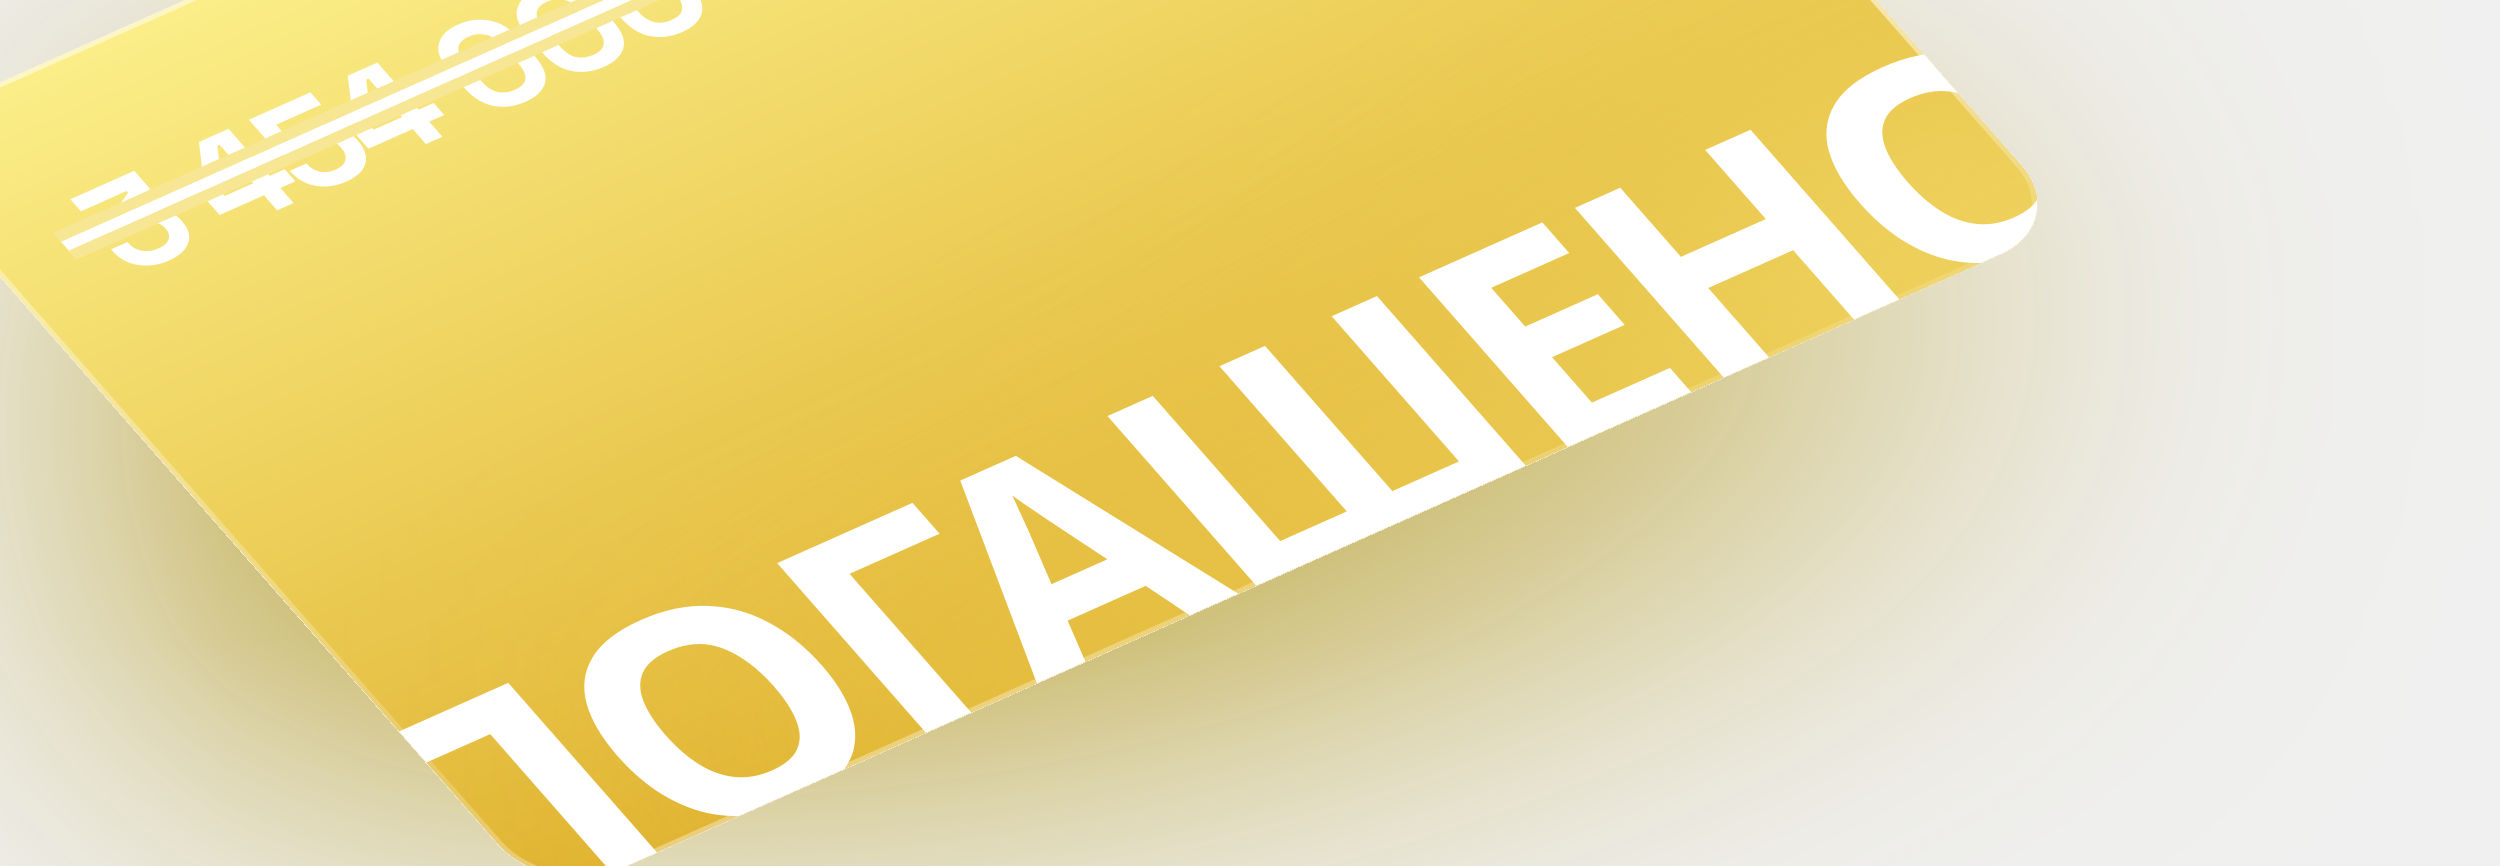
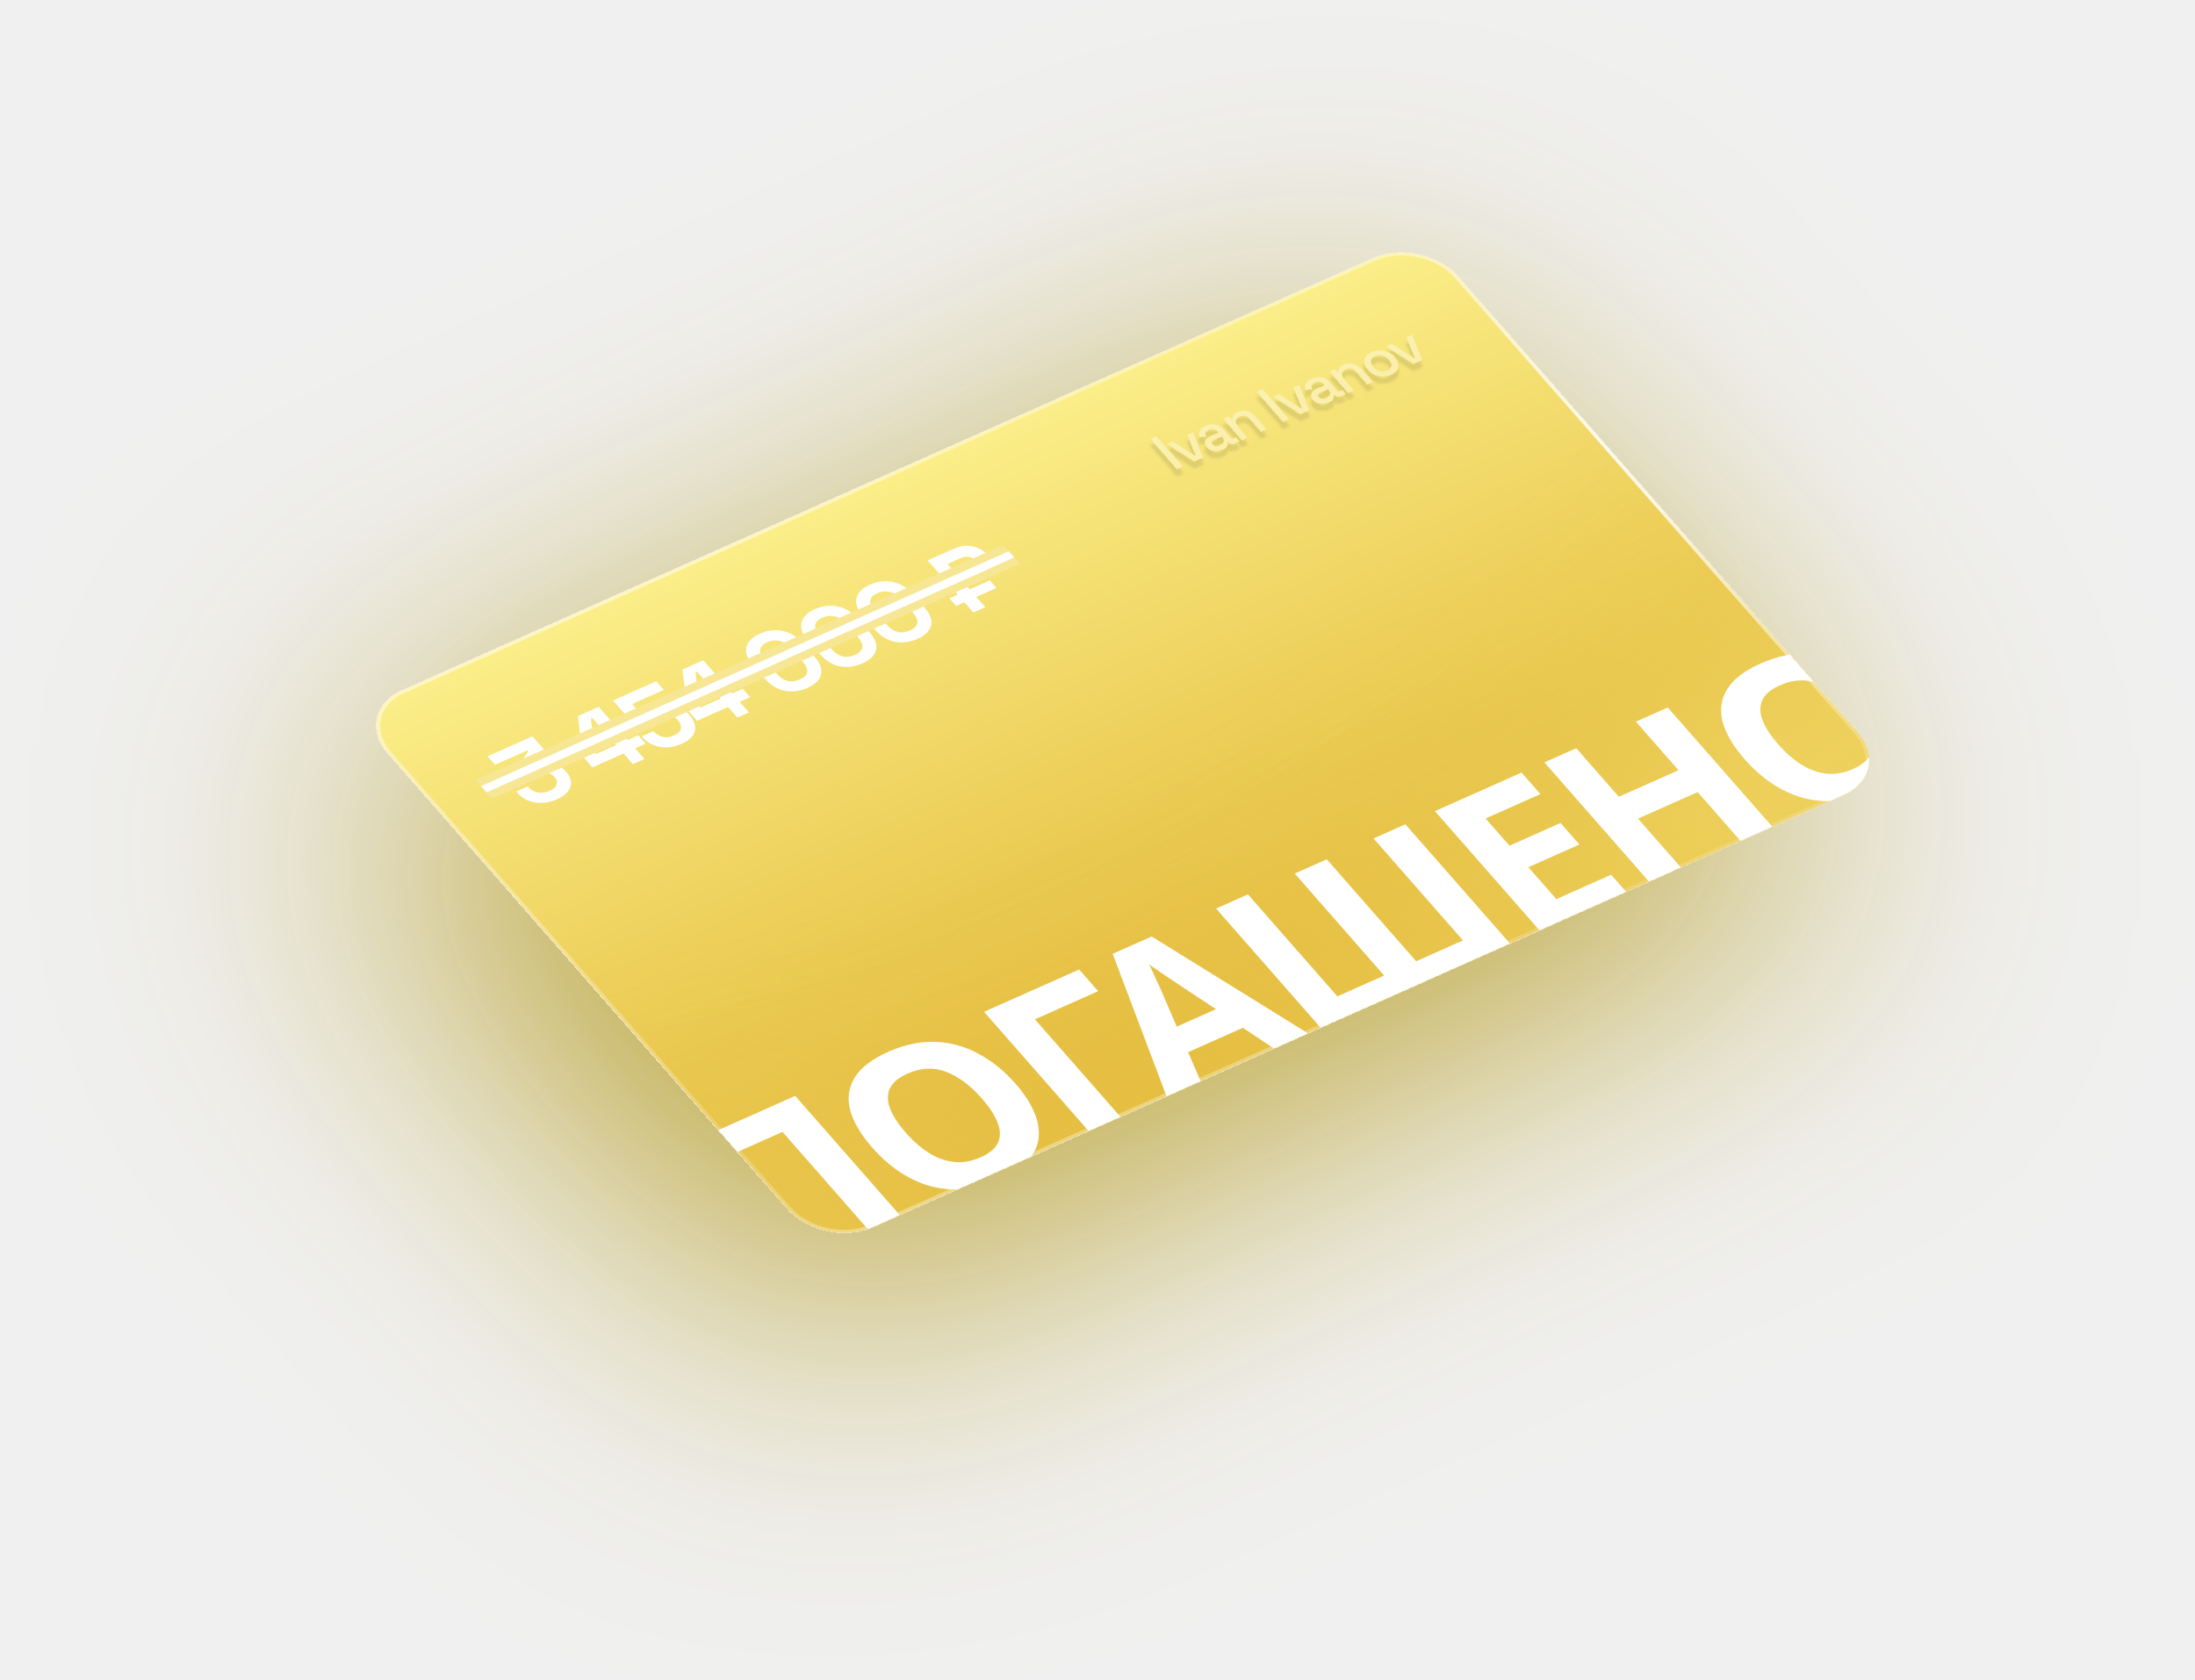
- <svg xmlns="http://www.w3.org/2000/svg" width="208" height="72" viewBox="0 0 208 72" fill="none">
+ <svg xmlns="http://www.w3.org/2000/svg" width="260" height="199" viewBox="0 0 260 199" fill="none">
  <g filter="url(#filter0_d_3_1929)">
    <g clip-path="url(#clip0_3_1929)">
-       <rect width="138.768" height="84.537" rx="6.38" transform="matrix(0.913545 -0.406737 0.659347 0.751838 -10.1602 11.4072)" fill="url(#paint0_linear_3_1929)" />
+       <rect width="138.768" height="84.537" rx="6.38" transform="matrix(0.913545 -0.406737 0.659347 0.751838 41.7451 84.442)" fill="url(#paint0_linear_3_1929)" />
      <g filter="url(#filter1_f_3_1929)">
-         <path d="M90.753 55.844C55.562 74.118 19.005 76.741 13.741 76.111L36.251 101.778L206.973 25.768L173.476 -12.428C169.875 5.746 125.945 37.569 90.753 55.844Z" fill="url(#paint1_linear_3_1929)" />
+         <path d="M142.659 128.878C107.467 147.153 70.911 149.776 65.646 149.146L88.156 174.813L258.878 98.803L225.381 60.607C221.78 78.781 177.85 110.604 142.659 128.878Z" fill="url(#paint1_linear_3_1929)" />
      </g>
-       <path d="M14.074 21.671C13.509 21.923 12.937 22.063 12.357 22.092C11.777 22.122 11.227 22.039 10.709 21.845C10.193 21.641 9.749 21.328 9.378 20.905L9.239 20.746L10.61 20.135L10.719 20.259C11.007 20.588 11.379 20.79 11.833 20.866C12.282 20.936 12.735 20.869 13.192 20.666C13.656 20.459 13.934 20.209 14.024 19.915C14.121 19.619 14.049 19.332 13.806 19.056L13.729 18.967C13.564 18.779 13.373 18.652 13.155 18.585C12.938 18.518 12.709 18.502 12.47 18.535C12.226 18.562 11.982 18.629 11.739 18.737L10.239 19.405L9.156 18.171L10.65 16.034L10.526 15.893L6.732 17.582L5.85 16.576L11.166 14.21L12.481 15.709L11.086 17.704L11.21 17.845L11.606 17.668C11.942 17.519 12.316 17.43 12.728 17.402C13.148 17.37 13.564 17.426 13.978 17.569C14.386 17.706 14.753 17.96 15.078 18.33L15.17 18.436C15.521 18.836 15.71 19.238 15.737 19.643C15.759 20.042 15.628 20.419 15.344 20.775C15.061 21.121 14.638 21.42 14.074 21.671ZM23.057 17.5L21.958 16.248L18.272 17.889L17.127 16.584L16.549 11.813L19.014 10.715L22.448 14.632L23.691 14.078L24.573 15.084L23.33 15.637L24.428 16.889L23.057 17.5ZM18.697 16.302L21.076 15.242L18.276 12.049L18.084 12.135L18.573 16.16L18.697 16.302ZM28.831 15.101C28.246 15.362 27.663 15.502 27.085 15.523C26.514 15.54 25.978 15.443 25.476 15.233C24.974 15.024 24.542 14.713 24.181 14.301L24.104 14.213L25.497 13.593L25.567 13.672C25.825 13.966 26.164 14.167 26.586 14.273C27.009 14.371 27.457 14.315 27.928 14.105C28.4 13.895 28.67 13.631 28.74 13.314C28.811 12.988 28.7 12.657 28.406 12.322L28.329 12.234C28.04 11.905 27.682 11.7 27.255 11.621C26.835 11.538 26.435 11.581 26.056 11.75C25.849 11.842 25.698 11.942 25.604 12.049C25.509 12.157 25.45 12.265 25.426 12.373C25.402 12.482 25.393 12.585 25.398 12.681L23.737 13.42L20.704 9.963L25.827 7.682L26.724 8.705L22.974 10.375L24.296 11.883L24.489 11.797C24.494 11.689 24.526 11.573 24.585 11.448C24.645 11.323 24.75 11.195 24.902 11.062C25.054 10.929 25.262 10.803 25.526 10.686C25.969 10.489 26.44 10.385 26.938 10.376C27.436 10.367 27.924 10.464 28.402 10.669C28.881 10.864 29.311 11.179 29.693 11.614L29.786 11.72C30.168 12.155 30.383 12.583 30.433 13.002C30.49 13.418 30.385 13.808 30.118 14.172C29.846 14.53 29.417 14.84 28.831 15.101ZM35.438 11.987L34.34 10.735L30.654 12.376L29.509 11.071L28.931 6.3L31.396 5.203L34.83 9.119L36.073 8.565L36.955 9.571L35.712 10.124L36.81 11.377L35.438 11.987ZM31.079 10.789L33.458 9.729L30.658 6.537L30.465 6.623L30.955 10.648L31.079 10.789ZM43.731 8.467C42.845 8.862 41.959 8.978 41.072 8.817C40.181 8.65 39.376 8.158 38.66 7.34L37.298 5.788C36.602 4.994 36.341 4.272 36.516 3.622C36.686 2.966 37.214 2.441 38.1 2.046C38.993 1.649 39.887 1.541 40.782 1.723C41.678 1.896 42.475 2.379 43.171 3.173L44.532 4.725C45.249 5.543 45.518 6.274 45.337 6.918C45.16 7.553 44.624 8.069 43.731 8.467ZM42.849 7.462C43.385 7.223 43.672 6.928 43.711 6.575C43.757 6.22 43.584 5.818 43.192 5.371L41.753 3.731C41.356 3.278 40.914 3.001 40.427 2.899C39.942 2.788 39.46 2.839 38.982 3.052C38.489 3.271 38.209 3.563 38.141 3.929C38.081 4.291 38.242 4.689 38.623 5.124L40.062 6.765C40.47 7.229 40.905 7.522 41.368 7.643C41.834 7.754 42.328 7.694 42.849 7.462ZM50.252 5.564C49.365 5.958 48.479 6.075 47.593 5.914C46.701 5.747 45.897 5.254 45.18 4.437L43.819 2.885C43.123 2.091 42.862 1.369 43.037 0.719C43.207 0.063 43.734 -0.463 44.62 -0.857C45.514 -1.255 46.407 -1.362 47.302 -1.18C48.199 -1.007 48.996 -0.524 49.692 0.27L51.053 1.822C51.77 2.64 52.038 3.37 51.858 4.015C51.68 4.65 51.145 5.166 50.252 5.564ZM49.37 4.558C49.906 4.32 50.193 4.024 50.231 3.672C50.277 3.316 50.104 2.915 49.712 2.468L48.273 0.828C47.877 0.375 47.434 0.098 46.948 -0.005C46.463 -0.116 45.981 -0.065 45.502 0.148C45.009 0.368 44.729 0.66 44.662 1.025C44.602 1.387 44.763 1.786 45.144 2.221L46.583 3.862C46.99 4.326 47.426 4.619 47.889 4.739C48.355 4.851 48.848 4.791 49.37 4.558ZM56.772 2.661C55.886 3.055 55 3.172 54.113 3.011C53.222 2.843 52.417 2.351 51.701 1.534L50.339 -0.018C49.643 -0.812 49.383 -1.534 49.557 -2.184C49.727 -2.84 50.255 -3.366 51.141 -3.76C52.034 -4.158 52.928 -4.266 53.823 -4.083C54.72 -3.91 55.516 -3.427 56.212 -2.633L57.574 -1.081C58.291 -0.264 58.559 0.467 58.379 1.111C58.201 1.747 57.665 2.263 56.772 2.661ZM55.89 1.655C56.426 1.417 56.713 1.121 56.752 0.769C56.798 0.413 56.625 0.012 56.233 -0.435L54.794 -2.075C54.397 -2.528 53.955 -2.806 53.468 -2.908C52.983 -3.019 52.502 -2.968 52.023 -2.755C51.53 -2.535 51.25 -2.243 51.182 -1.878C51.122 -1.516 51.283 -1.117 51.665 -0.682L53.103 0.958C53.511 1.423 53.946 1.716 54.41 1.836C54.875 1.948 55.369 1.888 55.89 1.655ZM61.344 -1.239L60.555 -2.139L61.541 -2.578L61.124 -3.054L60.138 -2.615L59.349 -3.515L60.335 -3.954L57.983 -6.635L61.113 -8.028C61.577 -8.235 62.046 -8.346 62.52 -8.36C63.001 -8.378 63.458 -8.3 63.89 -8.124C64.317 -7.954 64.685 -7.693 64.994 -7.34L65.103 -7.217C65.412 -6.864 65.576 -6.512 65.596 -6.161C65.623 -5.813 65.52 -5.489 65.286 -5.189C65.047 -4.895 64.703 -4.648 64.253 -4.447L62.538 -3.684L62.956 -3.208L65.335 -4.267L66.124 -3.367L63.745 -2.308L64.812 -1.091L63.398 -0.461L62.33 -1.678L61.344 -1.239ZM61.749 -4.583L63.325 -5.285C63.646 -5.428 63.848 -5.612 63.929 -5.836C64.005 -6.066 63.941 -6.299 63.734 -6.534L63.657 -6.622C63.446 -6.863 63.18 -7.007 62.862 -7.053C62.55 -7.103 62.23 -7.054 61.901 -6.908L60.326 -6.206L61.749 -4.583Z" fill="white" />
-       <path d="M41.046 77.764L28.179 63.092L42.286 56.811L55.154 71.483L51.383 73.161L40.787 61.078L34.22 64.002L44.816 76.085L41.046 77.764ZM68.38 55.365C69.377 56.502 70.11 57.614 70.577 58.701C71.049 59.767 71.23 60.791 71.12 61.774C71.026 62.749 70.594 63.656 69.824 64.494C69.072 65.324 67.971 66.062 66.523 66.707C65.075 67.351 63.653 67.736 62.259 67.862C60.869 67.966 59.536 67.846 58.261 67.499C56.989 67.132 55.771 66.56 54.604 65.784C53.454 65.001 52.381 64.041 51.383 62.904C50.05 61.383 49.19 59.928 48.804 58.537C48.435 57.14 48.604 55.855 49.312 54.683C50.025 53.489 51.355 52.459 53.302 51.592C55.233 50.732 57.099 50.339 58.9 50.414C60.689 50.474 62.382 50.94 63.978 51.81C65.579 52.659 67.047 53.844 68.38 55.365ZM55.372 61.157C56.273 62.184 57.206 62.997 58.171 63.596C59.136 64.195 60.125 64.545 61.14 64.646C62.154 64.747 63.185 64.564 64.234 64.097C65.316 63.615 66.007 63.031 66.308 62.345C66.626 61.651 66.61 60.867 66.261 59.994C65.928 59.114 65.311 58.16 64.41 57.132C63.053 55.584 61.64 54.528 60.172 53.962C58.704 53.397 57.171 53.469 55.573 54.181C54.508 54.655 53.816 55.239 53.499 55.933C53.181 56.627 53.189 57.414 53.521 58.294C53.854 59.175 54.471 60.129 55.372 61.157ZM75.92 41.836L78.172 44.405L70.682 47.74L81.296 59.843L77.526 61.522L64.659 46.85L75.92 41.836ZM99.679 51.658L95.317 48.743L88.825 51.634L90.591 55.705L86.521 57.517L79.892 39.982L84.511 37.925L103.749 49.846L99.679 51.658ZM87.84 43.701C87.552 43.505 87.186 43.258 86.74 42.962C86.295 42.665 85.843 42.361 85.386 42.05C84.928 41.74 84.538 41.466 84.214 41.229C84.371 41.54 84.555 41.934 84.766 42.412C84.981 42.869 85.184 43.312 85.375 43.741C85.571 44.149 85.702 44.443 85.767 44.623L87.486 48.602L92.13 46.534L87.84 43.701ZM127.43 39.303L105.008 49.286L92.141 34.614L95.912 32.935L106.508 45.018L112.051 42.55L101.455 30.467L105.25 28.777L115.846 40.86L121.389 38.392L110.793 26.309L114.563 24.631L127.43 39.303ZM141.191 33.176L130.929 37.745L118.062 23.073L128.324 18.504L130.559 21.052L124.067 23.943L126.896 27.169L132.939 24.479L135.173 27.027L129.131 29.717L132.447 33.498L138.939 30.608L141.191 33.176ZM158.509 25.466L154.739 27.145L149.188 20.815L142.122 23.961L147.672 30.291L143.902 31.969L131.035 17.297L134.805 15.618L139.851 21.372L146.917 18.226L141.871 12.472L145.642 10.794L158.509 25.466ZM171.724 9.353C172.721 10.49 173.453 11.602 173.921 12.69C174.393 13.756 174.574 14.78 174.463 15.762C174.369 16.738 173.938 17.644 173.168 18.482C172.415 19.312 171.315 20.05 169.866 20.695C168.418 21.34 166.997 21.725 165.603 21.85C164.213 21.955 162.88 21.834 161.604 21.488C160.333 21.12 159.114 20.549 157.948 19.773C156.798 18.989 155.724 18.029 154.727 16.892C153.394 15.371 152.534 13.916 152.148 12.526C151.779 11.128 151.948 9.843 152.656 8.671C153.368 7.478 154.698 6.447 156.646 5.58C158.577 4.721 160.443 4.328 162.244 4.402C164.033 4.463 165.726 4.928 167.322 5.798C168.923 6.648 170.39 7.832 171.724 9.353ZM158.715 15.145C159.616 16.172 160.549 16.986 161.514 17.585C162.479 18.184 163.469 18.533 164.483 18.634C165.498 18.735 166.529 18.552 167.578 18.085C168.66 17.603 169.351 17.019 169.652 16.333C169.969 15.639 169.953 14.856 169.604 13.983C169.272 13.102 168.655 12.148 167.754 11.121C166.396 9.573 164.984 8.516 163.516 7.95C162.047 7.385 160.514 7.458 158.916 8.169C157.851 8.644 157.16 9.228 156.842 9.921C156.525 10.615 156.532 11.402 156.865 12.283C157.197 13.164 157.814 14.117 158.715 15.145Z" fill="white" />
-       <line y1="-0.489" x2="68.432" y2="-0.489" transform="matrix(0.913545 -0.406737 0.659347 0.751838 6.36372 21.5854)" stroke="#F7E794" stroke-width="0.978" />
-       <line y1="-0.489" x2="68.432" y2="-0.489" transform="matrix(0.913545 -0.406737 0.659347 0.751838 6.36372 21.5854)" stroke="#F7E794" stroke-width="0.978" />
-       <line y1="-0.489" x2="68.432" y2="-0.489" transform="matrix(0.913545 -0.406737 0.659347 0.751838 5.07455 20.1154)" stroke="#F7E794" stroke-width="0.978" />
-       <line y1="-0.489" x2="68.432" y2="-0.489" transform="matrix(0.913545 -0.406737 0.659347 0.751838 5.07455 20.1154)" stroke="#F7E794" stroke-width="0.978" />
-       <line y1="-0.489" x2="68.432" y2="-0.489" transform="matrix(0.913545 -0.406737 0.659347 0.751838 5.71915 20.8504)" stroke="white" stroke-width="0.978" />
+       <path d="M65.979 94.706C65.414 94.957 64.842 95.098 64.262 95.127C63.682 95.157 63.133 95.074 62.614 94.88C62.098 94.676 61.654 94.363 61.283 93.939L61.144 93.781L62.516 93.17L62.624 93.293C62.913 93.623 63.284 93.825 63.738 93.901C64.187 93.971 64.64 93.904 65.097 93.701C65.561 93.494 65.839 93.244 65.929 92.95C66.026 92.653 65.954 92.367 65.712 92.09L65.634 92.002C65.469 91.814 65.278 91.687 65.06 91.62C64.843 91.553 64.615 91.536 64.375 91.569C64.131 91.596 63.887 91.664 63.644 91.772L62.144 92.44L61.061 91.205L62.555 89.069L62.431 88.927L58.637 90.617L57.755 89.611L63.071 87.244L64.386 88.744L62.991 90.738L63.115 90.88L63.511 90.703C63.847 90.553 64.221 90.465 64.633 90.436C65.053 90.405 65.469 90.461 65.883 90.604C66.291 90.741 66.658 90.995 66.983 91.365L67.076 91.471C67.426 91.871 67.615 92.273 67.642 92.678C67.664 93.077 67.533 93.454 67.249 93.809C66.967 94.156 66.543 94.455 65.979 94.706ZM74.962 90.535L73.864 89.282L70.177 90.924L69.032 89.619L68.454 84.848L70.919 83.75L74.353 87.666L75.597 87.113L76.478 88.118L75.235 88.672L76.334 89.924L74.962 90.535ZM70.603 89.336L72.982 88.277L70.182 85.084L69.989 85.17L70.479 89.195L70.603 89.336ZM80.737 88.135C80.151 88.396 79.569 88.537 78.99 88.557C78.419 88.575 77.883 88.478 77.381 88.268C76.879 88.058 76.448 87.748 76.087 87.336L76.009 87.248L77.403 86.628L77.472 86.707C77.73 87.001 78.07 87.201 78.491 87.308C78.914 87.406 79.362 87.35 79.833 87.14C80.305 86.93 80.576 86.666 80.645 86.349C80.717 86.023 80.606 85.692 80.312 85.357L80.234 85.269C79.945 84.939 79.587 84.735 79.16 84.656C78.74 84.573 78.34 84.616 77.962 84.784C77.754 84.877 77.604 84.977 77.509 85.084C77.415 85.191 77.356 85.3 77.332 85.408C77.308 85.517 77.298 85.619 77.303 85.715L75.642 86.455L72.61 82.998L77.732 80.717L78.63 81.74L74.879 83.41L76.201 84.918L76.394 84.832C76.399 84.724 76.431 84.608 76.49 84.483C76.55 84.358 76.656 84.23 76.807 84.097C76.959 83.964 77.167 83.838 77.431 83.721C77.874 83.523 78.345 83.42 78.843 83.411C79.342 83.401 79.83 83.499 80.307 83.703C80.786 83.899 81.217 84.214 81.598 84.649L81.691 84.755C82.073 85.19 82.288 85.617 82.338 86.037C82.395 86.453 82.29 86.843 82.023 87.207C81.751 87.565 81.323 87.875 80.737 88.135ZM87.344 85.022L86.245 83.77L82.559 85.411L81.414 84.106L80.836 79.335L83.301 78.237L86.735 82.153L87.978 81.6L88.86 82.606L87.617 83.159L88.716 84.411L87.344 85.022ZM82.984 83.823L85.364 82.764L82.564 79.571L82.371 79.657L82.861 83.682L82.984 83.823ZM95.636 81.502C94.75 81.896 93.864 82.013 92.977 81.852C92.086 81.684 91.281 81.192 90.565 80.375L89.203 78.823C88.507 78.029 88.247 77.307 88.421 76.657C88.591 76.001 89.119 75.475 90.005 75.081C90.898 74.683 91.792 74.576 92.687 74.758C93.584 74.931 94.38 75.414 95.076 76.208L96.438 77.76C97.154 78.578 97.423 79.308 97.243 79.953C97.065 80.588 96.529 81.104 95.636 81.502ZM94.754 80.496C95.29 80.258 95.577 79.962 95.616 79.61C95.662 79.254 95.489 78.853 95.097 78.406L93.658 76.766C93.261 76.313 92.819 76.035 92.332 75.933C91.847 75.822 91.365 75.873 90.887 76.086C90.394 76.306 90.114 76.598 90.046 76.963C89.986 77.325 90.147 77.724 90.529 78.159L91.968 79.799C92.375 80.264 92.81 80.557 93.274 80.677C93.739 80.789 94.233 80.729 94.754 80.496ZM102.157 78.599C101.271 78.993 100.385 79.11 99.498 78.948C98.606 78.781 97.802 78.289 97.085 77.472L95.724 75.919C95.028 75.126 94.767 74.404 94.942 73.754C95.112 73.097 95.64 72.572 96.526 72.178C97.419 71.78 98.313 71.672 99.207 71.855C100.104 72.028 100.901 72.511 101.597 73.305L102.958 74.857C103.675 75.674 103.943 76.405 103.763 77.049C103.585 77.685 103.05 78.201 102.157 78.599ZM101.275 77.593C101.811 77.355 102.098 77.059 102.137 76.707C102.182 76.351 102.009 75.95 101.617 75.503L100.179 73.862C99.782 73.41 99.34 73.132 98.853 73.03C98.368 72.919 97.886 72.97 97.407 73.183C96.914 73.403 96.634 73.695 96.567 74.06C96.507 74.422 96.668 74.821 97.049 75.256L98.488 76.896C98.895 77.361 99.331 77.653 99.794 77.774C100.26 77.886 100.753 77.826 101.275 77.593ZM108.677 75.696C107.791 76.09 106.905 76.207 106.019 76.045C105.127 75.878 104.323 75.386 103.606 74.569L102.245 73.016C101.548 72.222 101.288 71.501 101.463 70.85C101.632 70.194 102.16 69.669 103.046 69.275C103.939 68.877 104.833 68.769 105.728 68.951C106.625 69.124 107.421 69.608 108.118 70.401L109.479 71.954C110.196 72.771 110.464 73.502 110.284 74.146C110.106 74.781 109.57 75.298 108.677 75.696ZM107.796 74.69C108.331 74.451 108.619 74.156 108.657 73.804C108.703 73.448 108.53 73.047 108.138 72.6L106.699 70.959C106.302 70.507 105.86 70.229 105.373 70.127C104.889 70.016 104.407 70.067 103.928 70.28C103.435 70.5 103.155 70.792 103.088 71.157C103.028 71.519 103.188 71.918 103.57 72.353L105.009 73.993C105.416 74.458 105.852 74.75 106.315 74.871C106.78 74.983 107.274 74.922 107.796 74.69ZM113.25 71.796L112.461 70.896L113.447 70.457L113.029 69.981L112.043 70.42L111.254 69.52L112.24 69.081L109.888 66.4L113.018 65.007C113.482 64.8 113.951 64.689 114.425 64.674C114.906 64.656 115.363 64.735 115.795 64.911C116.222 65.08 116.59 65.342 116.899 65.695L117.008 65.818C117.317 66.171 117.482 66.523 117.501 66.874C117.528 67.221 117.425 67.545 117.191 67.846C116.953 68.14 116.608 68.387 116.158 68.588L114.444 69.351L114.861 69.827L117.24 68.768L118.029 69.668L115.65 70.727L116.718 71.944L115.303 72.574L114.236 71.357L113.25 71.796ZM113.655 68.451L115.23 67.75C115.551 67.607 115.753 67.423 115.834 67.199C115.911 66.969 115.846 66.736 115.639 66.501L115.562 66.412C115.351 66.171 115.086 66.028 114.767 65.982C114.455 65.932 114.135 65.981 113.807 66.127L112.231 66.829L113.655 68.451Z" fill="white" />
+       <path d="M92.951 150.798L80.084 136.126L94.192 129.845L107.059 144.517L103.288 146.196L92.692 134.113L86.125 137.037L96.722 149.12L92.951 150.798ZM120.286 128.399C121.283 129.537 122.015 130.649 122.482 131.736C122.954 132.802 123.135 133.826 123.025 134.809C122.931 135.784 122.499 136.69 121.73 137.528C120.977 138.359 119.876 139.096 118.428 139.741C116.98 140.386 115.558 140.771 114.164 140.897C112.774 141.001 111.442 140.88 110.166 140.534C108.895 140.167 107.676 139.595 106.509 138.819C105.359 138.036 104.286 137.075 103.289 135.938C101.955 134.418 101.095 132.962 100.71 131.572C100.34 130.175 100.51 128.89 101.217 127.717C101.93 126.524 103.26 125.494 105.207 124.627C107.138 123.767 109.004 123.374 110.805 123.449C112.594 123.509 114.287 123.975 115.884 124.845C117.485 125.694 118.952 126.879 120.286 128.399ZM107.277 134.191C108.178 135.219 109.111 136.032 110.076 136.631C111.041 137.23 112.031 137.58 113.045 137.681C114.059 137.781 115.091 137.598 116.139 137.132C117.221 136.65 117.913 136.066 118.213 135.379C118.531 134.686 118.515 133.902 118.166 133.029C117.833 132.149 117.217 131.195 116.315 130.167C114.958 128.619 113.545 127.562 112.077 126.997C110.609 126.431 109.076 126.504 107.478 127.216C106.413 127.69 105.721 128.274 105.404 128.968C105.086 129.662 105.094 130.449 105.426 131.329C105.759 132.21 106.376 133.164 107.277 134.191ZM127.825 114.871L130.078 117.439L122.587 120.775L133.201 132.878L129.431 134.557L116.564 119.885L127.825 114.871ZM151.584 124.693L147.222 121.778L140.731 124.668L142.496 128.74L138.426 130.552L131.797 113.017L136.416 110.96L155.654 122.881L151.584 124.693ZM139.745 116.735C139.458 116.54 139.091 116.293 138.645 115.996C138.2 115.699 137.748 115.396 137.291 115.085C136.833 114.775 136.443 114.501 136.119 114.264C136.276 114.575 136.46 114.969 136.671 115.447C136.886 115.903 137.089 116.346 137.28 116.776C137.476 117.184 137.607 117.478 137.673 117.658L139.391 121.636L144.035 119.569L139.745 116.735ZM179.336 112.338L156.913 122.321L144.046 107.649L147.817 105.97L158.413 118.053L163.956 115.585L153.36 103.502L157.155 101.812L167.751 113.895L173.295 111.427L162.698 99.344L166.468 97.666L179.336 112.338ZM193.096 106.211L182.834 110.78L169.967 96.108L180.229 91.539L182.464 94.087L175.972 96.977L178.801 100.204L184.844 97.513L187.078 100.061L181.036 102.752L184.352 106.533L190.844 103.642L193.096 106.211ZM210.414 98.501L206.644 100.179L201.093 93.85L194.027 96.996L199.578 103.325L195.807 105.004L182.94 90.332L186.711 88.653L191.756 94.407L198.823 91.261L193.777 85.507L197.547 83.829L210.414 98.501ZM223.629 82.388C224.626 83.525 225.359 84.637 225.826 85.724C226.298 86.79 226.479 87.815 226.368 88.797C226.275 89.772 225.843 90.679 225.073 91.517C224.32 92.347 223.22 93.085 221.772 93.73C220.323 94.374 218.902 94.76 217.508 94.885C216.118 94.99 214.785 94.869 213.509 94.522C212.238 94.155 211.019 93.583 209.853 92.807C208.703 92.024 207.63 91.064 206.632 89.927C205.299 88.406 204.439 86.951 204.053 85.561C203.684 84.163 203.853 82.878 204.561 81.706C205.273 80.512 206.603 79.482 208.551 78.615C210.482 77.755 212.348 77.363 214.149 77.437C215.938 77.498 217.631 77.963 219.227 78.833C220.828 79.682 222.296 80.867 223.629 82.388ZM210.62 88.18C211.521 89.207 212.455 90.02 213.42 90.619C214.385 91.218 215.374 91.568 216.388 91.669C217.403 91.77 218.434 91.587 219.483 91.12C220.565 90.638 221.256 90.054 221.557 89.368C221.874 88.674 221.859 87.891 221.509 87.017C221.177 86.137 220.56 85.183 219.659 84.156C218.302 82.607 216.889 81.551 215.421 80.985C213.953 80.42 212.42 80.493 210.822 81.204C209.756 81.678 209.065 82.263 208.748 82.956C208.43 83.65 208.438 84.437 208.77 85.318C209.103 86.198 209.719 87.152 210.62 88.18Z" fill="white" />
+       <g opacity="0.4" filter="url(#filter2_d_3_1929)">
+         <path d="M139.428 55.561L136.299 51.993L136.968 51.695L140.096 55.263L139.428 55.561ZM141.477 54.648L138.245 52.593L138.92 52.293L141.595 54.057L141.694 54.013L140.642 51.526L141.317 51.226L142.492 54.196L141.477 54.648ZM144.817 53.26C144.598 53.358 144.375 53.414 144.148 53.43C143.925 53.445 143.71 53.415 143.503 53.342C143.299 53.267 143.123 53.145 142.974 52.975C142.822 52.802 142.747 52.637 142.747 52.481C142.749 52.319 142.812 52.171 142.934 52.036C143.061 51.9 143.236 51.781 143.459 51.682L144.388 51.269L144.245 51.105C144.117 50.959 143.96 50.866 143.775 50.825C143.591 50.785 143.387 50.814 143.164 50.914C142.945 51.011 142.815 51.128 142.774 51.264C142.733 51.401 142.753 51.545 142.835 51.698L142.102 51.804C142.033 51.646 142.004 51.489 142.016 51.333C142.029 51.171 142.097 51.016 142.219 50.867C142.341 50.718 142.53 50.587 142.786 50.472C143.182 50.296 143.567 50.24 143.94 50.306C144.313 50.371 144.633 50.557 144.902 50.863L145.809 51.897C145.898 51.999 146.001 52.025 146.116 51.973L146.377 51.857L146.761 52.295L146.284 52.508C146.14 52.572 145.995 52.594 145.851 52.573C145.706 52.553 145.588 52.489 145.495 52.384L145.482 52.369L145.389 52.41C145.401 52.476 145.403 52.557 145.397 52.655C145.39 52.752 145.346 52.855 145.262 52.963C145.176 53.067 145.028 53.166 144.817 53.26ZM144.53 52.786C144.786 52.672 144.94 52.52 144.993 52.331C145.042 52.139 144.975 51.938 144.79 51.727L144.745 51.676L143.854 52.073C143.684 52.149 143.575 52.24 143.525 52.347C143.473 52.451 143.497 52.56 143.599 52.676C143.7 52.791 143.834 52.859 144.001 52.88C144.168 52.9 144.344 52.868 144.53 52.786ZM147.133 52.13L144.93 49.617L145.555 49.339L145.886 49.716L145.985 49.672C145.954 49.544 145.973 49.403 146.045 49.248C146.116 49.094 146.298 48.951 146.591 48.821C146.822 48.718 147.064 48.669 147.316 48.675C147.572 48.679 147.82 48.736 148.06 48.847C148.298 48.954 148.512 49.116 148.702 49.334L150.025 50.842L149.388 51.126L148.1 49.658C147.91 49.441 147.704 49.31 147.482 49.267C147.258 49.221 147.03 49.249 146.799 49.352C146.534 49.47 146.384 49.636 146.348 49.85C146.317 50.063 146.42 50.305 146.658 50.577L147.771 51.846L147.133 52.13ZM152.008 49.959L148.879 46.392L149.548 46.094L152.677 49.662L152.008 49.959ZM154.057 49.047L150.826 46.992L151.501 46.692L154.176 48.456L154.275 48.411L153.222 45.925L153.897 45.624L155.073 48.595L154.057 49.047ZM157.397 47.659C157.179 47.757 156.956 47.813 156.729 47.829C156.506 47.843 156.291 47.814 156.083 47.741C155.88 47.666 155.703 47.544 155.555 47.374C155.403 47.201 155.327 47.036 155.328 46.88C155.33 46.718 155.392 46.57 155.515 46.435C155.642 46.298 155.816 46.18 156.039 46.081L156.968 45.667L156.825 45.504C156.697 45.358 156.541 45.265 156.356 45.224C156.171 45.184 155.967 45.213 155.744 45.312C155.525 45.41 155.395 45.527 155.354 45.663C155.313 45.8 155.334 45.944 155.416 46.096L154.683 46.203C154.613 46.045 154.584 45.888 154.596 45.731C154.609 45.57 154.677 45.414 154.799 45.266C154.921 45.117 155.11 44.985 155.366 44.871C155.762 44.695 156.147 44.639 156.52 44.705C156.893 44.77 157.214 44.956 157.482 45.262L158.389 46.296C158.479 46.398 158.581 46.423 158.697 46.372L158.957 46.256L159.341 46.694L158.864 46.907C158.72 46.971 158.576 46.993 158.431 46.972C158.287 46.951 158.168 46.888 158.076 46.783L158.062 46.768L157.969 46.809C157.981 46.875 157.984 46.956 157.977 47.054C157.971 47.151 157.926 47.254 157.843 47.362C157.756 47.466 157.608 47.565 157.397 47.659ZM157.11 47.184C157.366 47.071 157.521 46.919 157.573 46.73C157.623 46.538 157.555 46.337 157.371 46.126L157.326 46.075L156.434 46.472C156.265 46.548 156.155 46.639 156.106 46.746C156.053 46.85 156.078 46.959 156.179 47.075C156.28 47.19 156.414 47.258 156.581 47.278C156.748 47.298 156.925 47.267 157.11 47.184ZM159.714 46.529L157.51 44.016L158.136 43.737L158.467 44.115L158.566 44.07C158.534 43.943 158.554 43.802 158.625 43.647C158.696 43.493 158.878 43.35 159.171 43.22C159.403 43.117 159.644 43.068 159.896 43.074C160.152 43.078 160.401 43.135 160.641 43.246C160.878 43.353 161.092 43.515 161.283 43.732L162.606 45.241L161.968 45.525L160.681 44.057C160.49 43.84 160.284 43.709 160.062 43.666C159.838 43.62 159.61 43.648 159.379 43.751C159.115 43.868 158.965 44.035 158.929 44.249C158.897 44.462 159 44.704 159.239 44.975L160.352 46.245L159.714 46.529ZM164.769 44.377C164.464 44.513 164.147 44.583 163.818 44.588C163.49 44.587 163.173 44.521 162.867 44.388C162.561 44.255 162.292 44.056 162.059 43.791L161.992 43.714C161.76 43.449 161.628 43.191 161.598 42.94C161.564 42.686 161.619 42.454 161.762 42.243C161.909 42.032 162.135 41.858 162.441 41.722C162.746 41.586 163.065 41.517 163.397 41.516C163.728 41.514 164.047 41.58 164.353 41.713C164.657 41.843 164.924 42.04 165.157 42.305L165.224 42.382C165.456 42.647 165.589 42.906 165.623 43.161C165.656 43.415 165.6 43.648 165.453 43.86C165.303 44.069 165.075 44.241 164.769 44.377ZM164.358 43.908C164.639 43.783 164.802 43.609 164.847 43.386C164.893 43.157 164.802 42.912 164.573 42.65L164.532 42.605C164.303 42.343 164.037 42.178 163.736 42.109C163.431 42.036 163.137 42.064 162.852 42.191C162.575 42.314 162.414 42.489 162.367 42.718C162.322 42.941 162.414 43.184 162.644 43.445L162.684 43.491C162.913 43.753 163.18 43.92 163.485 43.992C163.79 44.059 164.081 44.031 164.358 43.908ZM167.436 43.091L164.204 41.036L164.879 40.735L167.554 42.499L167.653 42.455L166.601 39.969L167.276 39.668L168.451 42.638L167.436 43.091Z" fill="white" />
+       </g>
+       <line y1="-0.489" x2="68.432" y2="-0.489" transform="matrix(0.913545 -0.406737 0.659347 0.751838 58.2689 94.6202)" stroke="#F7E794" stroke-width="0.978" />
+       <line y1="-0.489" x2="68.432" y2="-0.489" transform="matrix(0.913545 -0.406737 0.659347 0.751838 58.2689 94.6202)" stroke="#F7E794" stroke-width="0.978" />
+       <line y1="-0.489" x2="68.432" y2="-0.489" transform="matrix(0.913545 -0.406737 0.659347 0.751838 56.9798 93.1502)" stroke="#F7E794" stroke-width="0.978" />
+       <line y1="-0.489" x2="68.432" y2="-0.489" transform="matrix(0.913545 -0.406737 0.659347 0.751838 56.9798 93.1502)" stroke="#F7E794" stroke-width="0.978" />
+       <line y1="-0.489" x2="68.432" y2="-0.489" transform="matrix(0.913545 -0.406737 0.659347 0.751838 57.6244 93.8852)" stroke="white" stroke-width="0.978" />
    </g>
-     <rect x="0.314" y="0.069" width="138.369" height="84.138" rx="6.181" transform="matrix(0.913545 -0.406737 0.659347 0.751838 -10.1784 11.5519)" stroke="url(#paint2_radial_3_1929)" stroke-width="0.399" />
-     <rect x="0.314" y="0.069" width="138.369" height="84.138" rx="6.181" transform="matrix(0.913545 -0.406737 0.659347 0.751838 -10.1784 11.5519)" stroke="url(#paint3_radial_3_1929)" stroke-width="0.399" />
-     <rect x="0.314" y="0.069" width="138.369" height="84.138" rx="6.181" transform="matrix(0.913545 -0.406737 0.659347 0.751838 -10.1784 11.5519)" stroke="url(#paint4_radial_3_1929)" stroke-width="0.399" />
+     <rect x="0.314" y="0.069" width="138.369" height="84.138" rx="6.181" transform="matrix(0.913545 -0.406737 0.659347 0.751838 41.7268 84.5866)" stroke="url(#paint2_radial_3_1929)" stroke-width="0.399" />
+     <rect x="0.314" y="0.069" width="138.369" height="84.138" rx="6.181" transform="matrix(0.913545 -0.406737 0.659347 0.751838 41.7268 84.5866)" stroke="url(#paint3_radial_3_1929)" stroke-width="0.399" />
+     <rect x="0.314" y="0.069" width="138.369" height="84.138" rx="6.181" transform="matrix(0.913545 -0.406737 0.659347 0.751838 41.7268 84.5866)" stroke="url(#paint4_radial_3_1929)" stroke-width="0.399" />
  </g>
  <defs>
-     <filter id="filter0_d_3_1929" x="-54.55" y="-74.061" width="262.51" height="200" filterUnits="userSpaceOnUse" color-interpolation-filters="sRGB">
+     <filter id="filter0_d_3_1929" x="-2.644" y="-1.027" width="262.51" height="200" filterUnits="userSpaceOnUse" color-interpolation-filters="sRGB">
      <feFlood flood-opacity="0" result="BackgroundImageFix" />
      <feColorMatrix in="SourceAlpha" type="matrix" values="0 0 0 0 0 0 0 0 0 0 0 0 0 0 0 0 0 0 127 0" result="hardAlpha" />
      <feOffset dx="-4.389" dy="10.973" />
      <feGaussianBlur stdDeviation="20" />
      <feComposite in2="hardAlpha" operator="out" />
      <feColorMatrix type="matrix" values="0 0 0 0 0.738 0 0 0 0 0.652 0 0 0 0 0.223 0 0 0 1 0" />
      <feBlend mode="normal" in2="BackgroundImageFix" result="effect1_dropShadow_3_1929" />
      <feBlend mode="normal" in="SourceGraphic" in2="effect1_dropShadow_3_1929" result="shape" />
    </filter>
-     <filter id="filter1_f_3_1929" x="-14.97" y="-41.138" width="250.653" height="171.627" filterUnits="userSpaceOnUse" color-interpolation-filters="sRGB">
+     <filter id="filter1_f_3_1929" x="36.936" y="31.896" width="250.653" height="171.627" filterUnits="userSpaceOnUse" color-interpolation-filters="sRGB">
      <feFlood flood-opacity="0" result="BackgroundImageFix" />
      <feBlend mode="normal" in="SourceGraphic" in2="BackgroundImageFix" result="shape" />
      <feGaussianBlur stdDeviation="14.355" result="effect1_foregroundBlur_3_1929" />
+     </filter>
+     <filter id="filter2_d_3_1929" x="135.9" y="38.613" width="34.041" height="18.215" filterUnits="userSpaceOnUse" color-interpolation-filters="sRGB">
+       <feFlood flood-opacity="0" result="BackgroundImageFix" />
+       <feColorMatrix in="SourceAlpha" type="matrix" values="0 0 0 0 0 0 0 0 0 0 0 0 0 0 0 0 0 0 127 0" result="hardAlpha" />
+       <feOffset dy="0.798" />
+       <feGaussianBlur stdDeviation="0.199" />
+       <feComposite in2="hardAlpha" operator="out" />
+       <feColorMatrix type="matrix" values="0 0 0 0 0 0 0 0 0 0 0 0 0 0 0 0 0 0 0.25 0" />
+       <feBlend mode="normal" in2="BackgroundImageFix" result="effect1_dropShadow_3_1929" />
+       <feBlend mode="normal" in="SourceGraphic" in2="effect1_dropShadow_3_1929" result="shape" />
    </filter>
    <linearGradient id="paint0_linear_3_1929" x1="69.384" y1="0" x2="69.384" y2="84.537" gradientUnits="userSpaceOnUse">
      <stop stop-color="#FBEE88" />
      <stop offset="1" stop-color="#E0B330" />
    </linearGradient>
-     <linearGradient id="paint1_linear_3_1929" x1="88.115" y1="25.577" x2="107.849" y2="69.901" gradientUnits="userSpaceOnUse">
+     <linearGradient id="paint1_linear_3_1929" x1="140.02" y1="98.612" x2="159.754" y2="142.936" gradientUnits="userSpaceOnUse">
      <stop stop-color="#E0B330" />
      <stop offset="0.511" stop-color="#FBEE88" />
      <stop offset="1" stop-color="#E0B330" />
    </linearGradient>
    <radialGradient id="paint2_radial_3_1929" cx="0" cy="0" r="1" gradientUnits="userSpaceOnUse" gradientTransform="translate(168.32 31.947) rotate(174.425) scale(227.646 57.6884)">
      <stop stop-color="white" />
      <stop offset="1" stop-color="white" stop-opacity="0" />
    </radialGradient>
    <radialGradient id="paint3_radial_3_1929" cx="0" cy="0" r="1" gradientUnits="userSpaceOnUse" gradientTransform="translate(-12.4206 -49.1493) rotate(30.6396) scale(133.409 80.5988)">
      <stop stop-color="white" />
      <stop offset="1" stop-color="white" stop-opacity="0" />
    </radialGradient>
    <radialGradient id="paint4_radial_3_1929" cx="0" cy="0" r="1" gradientUnits="userSpaceOnUse" gradientTransform="translate(-55.6785 114.19) rotate(-5.33944) scale(170.775 43.0899)">
      <stop stop-color="white" />
      <stop offset="1" stop-color="white" stop-opacity="0" />
    </radialGradient>
    <clipPath id="clip0_3_1929">
-       <rect width="138.768" height="84.537" rx="6.38" transform="matrix(0.913545 -0.406737 0.659347 0.751838 -10.1602 11.4072)" fill="white" />
+       <rect width="138.768" height="84.537" rx="6.38" transform="matrix(0.913545 -0.406737 0.659347 0.751838 41.7451 84.442)" fill="white" />
    </clipPath>
  </defs>
</svg>
